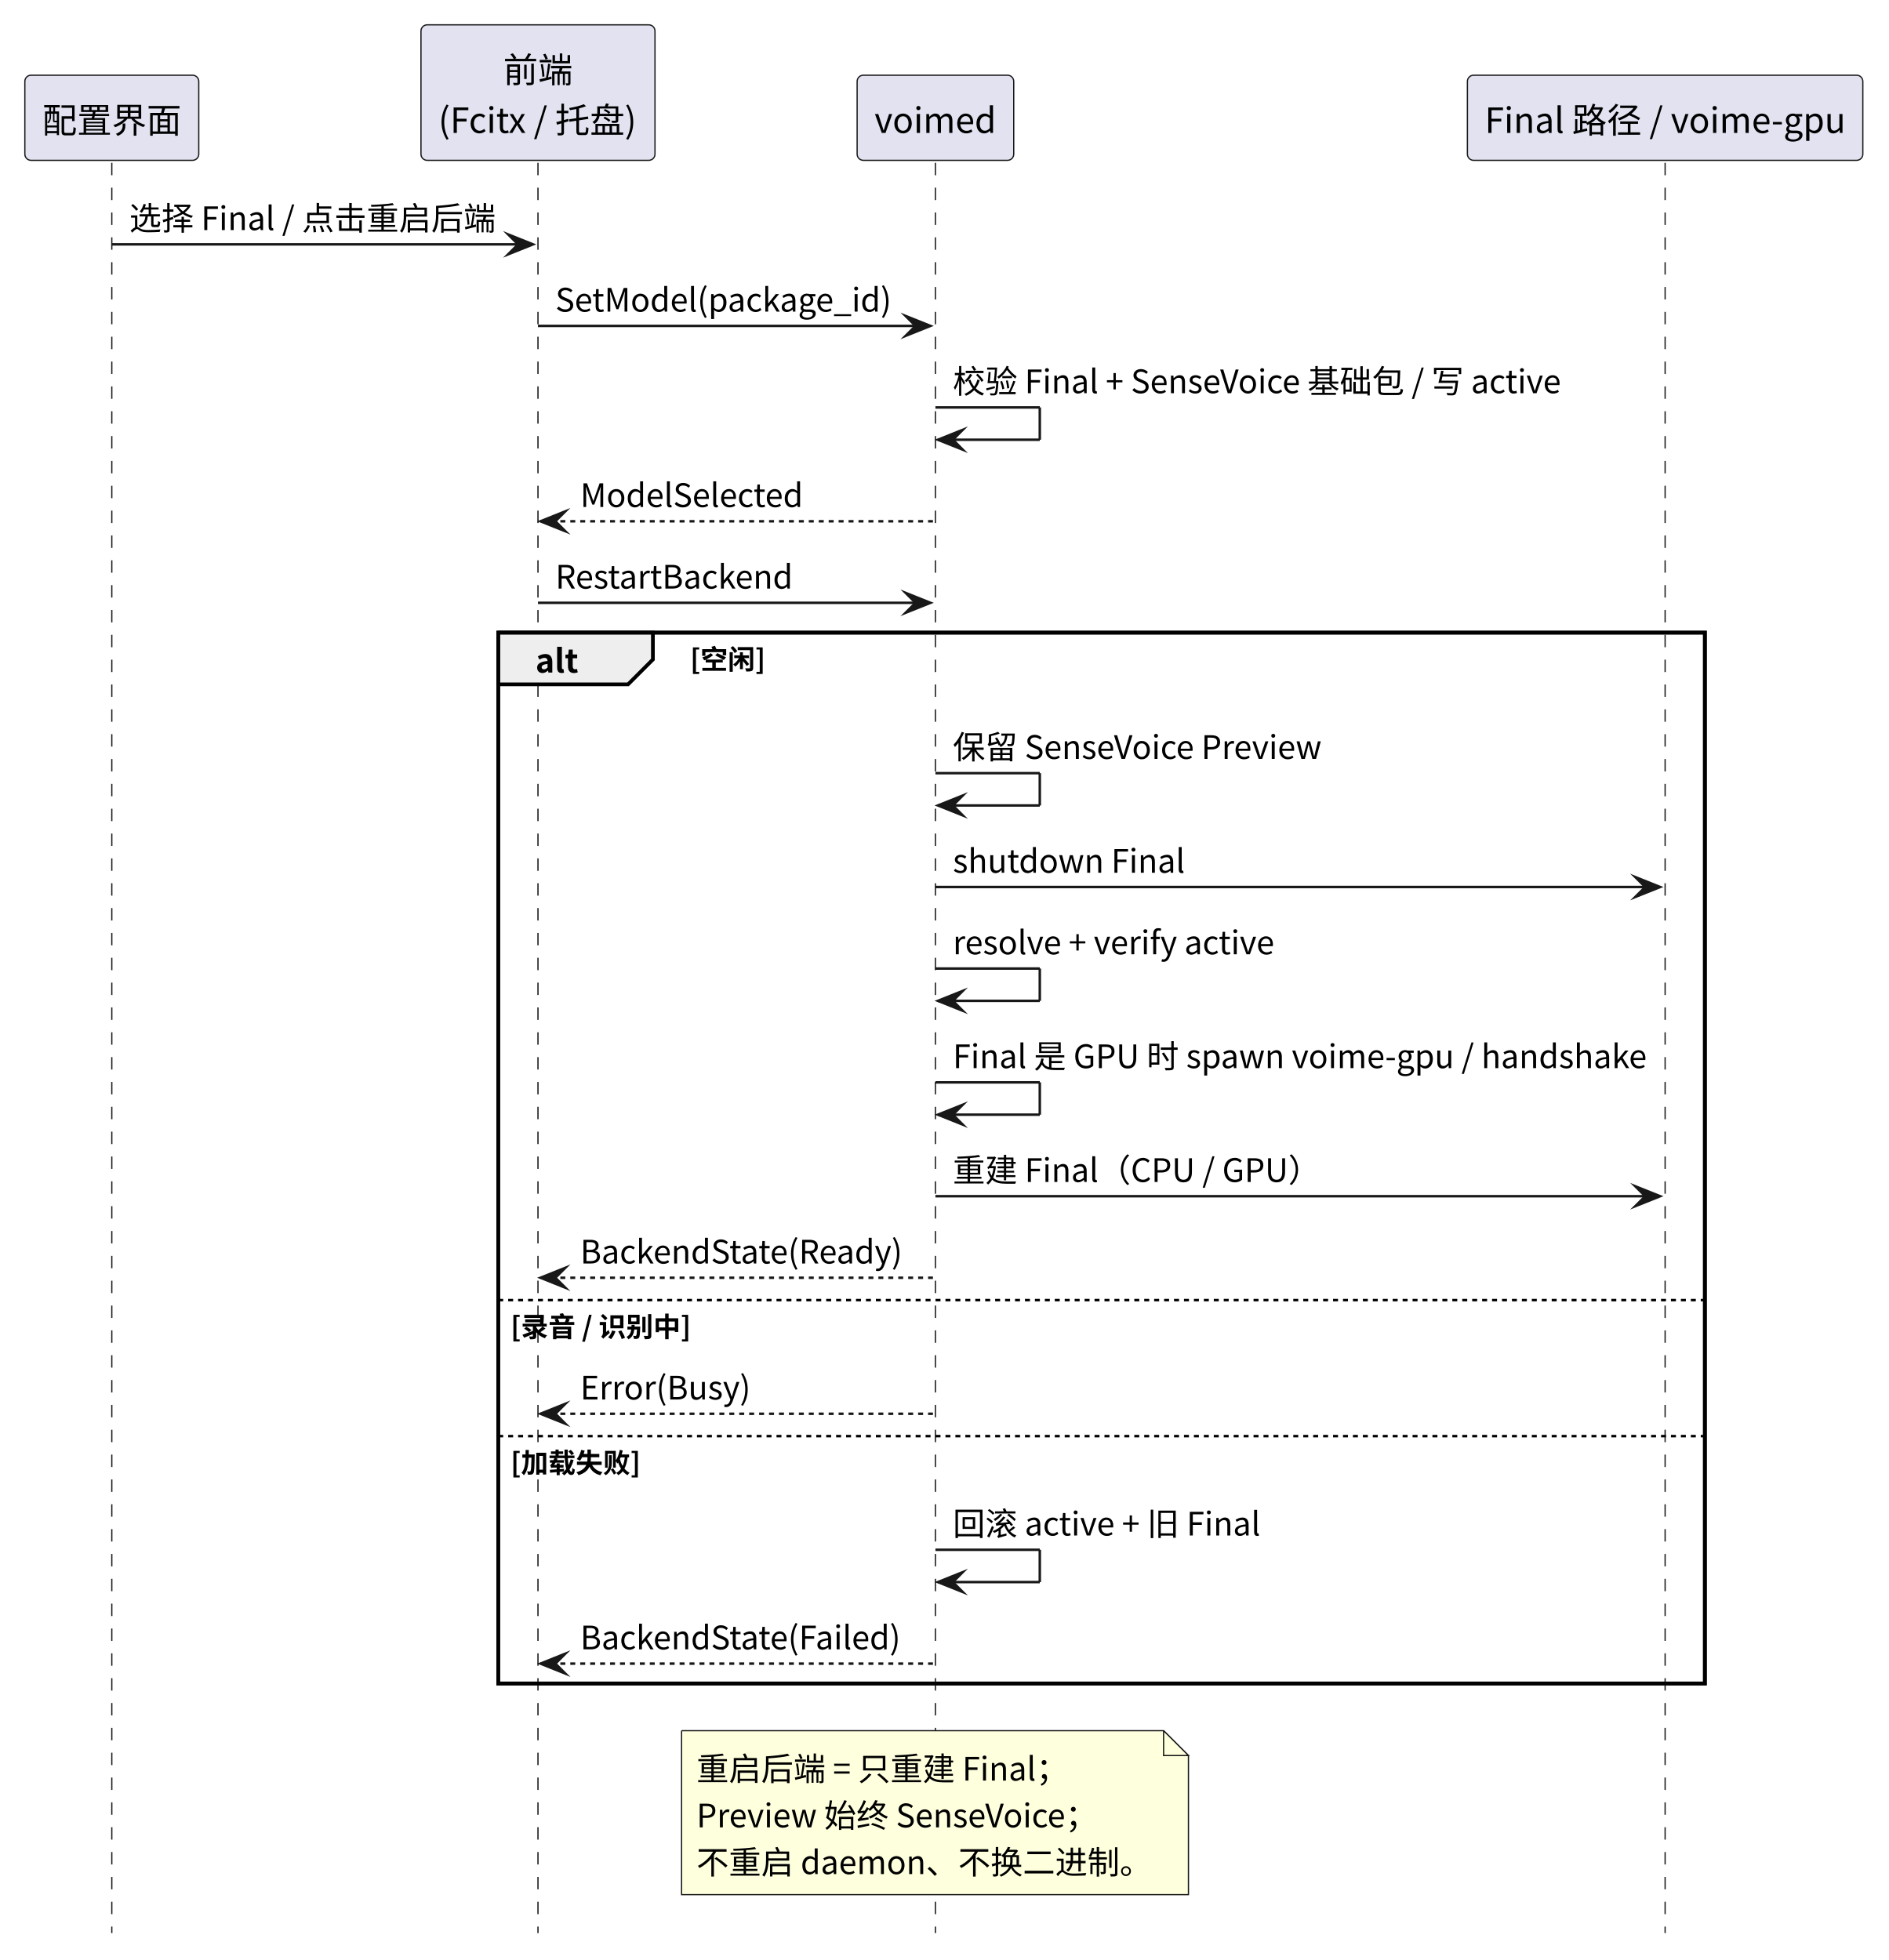
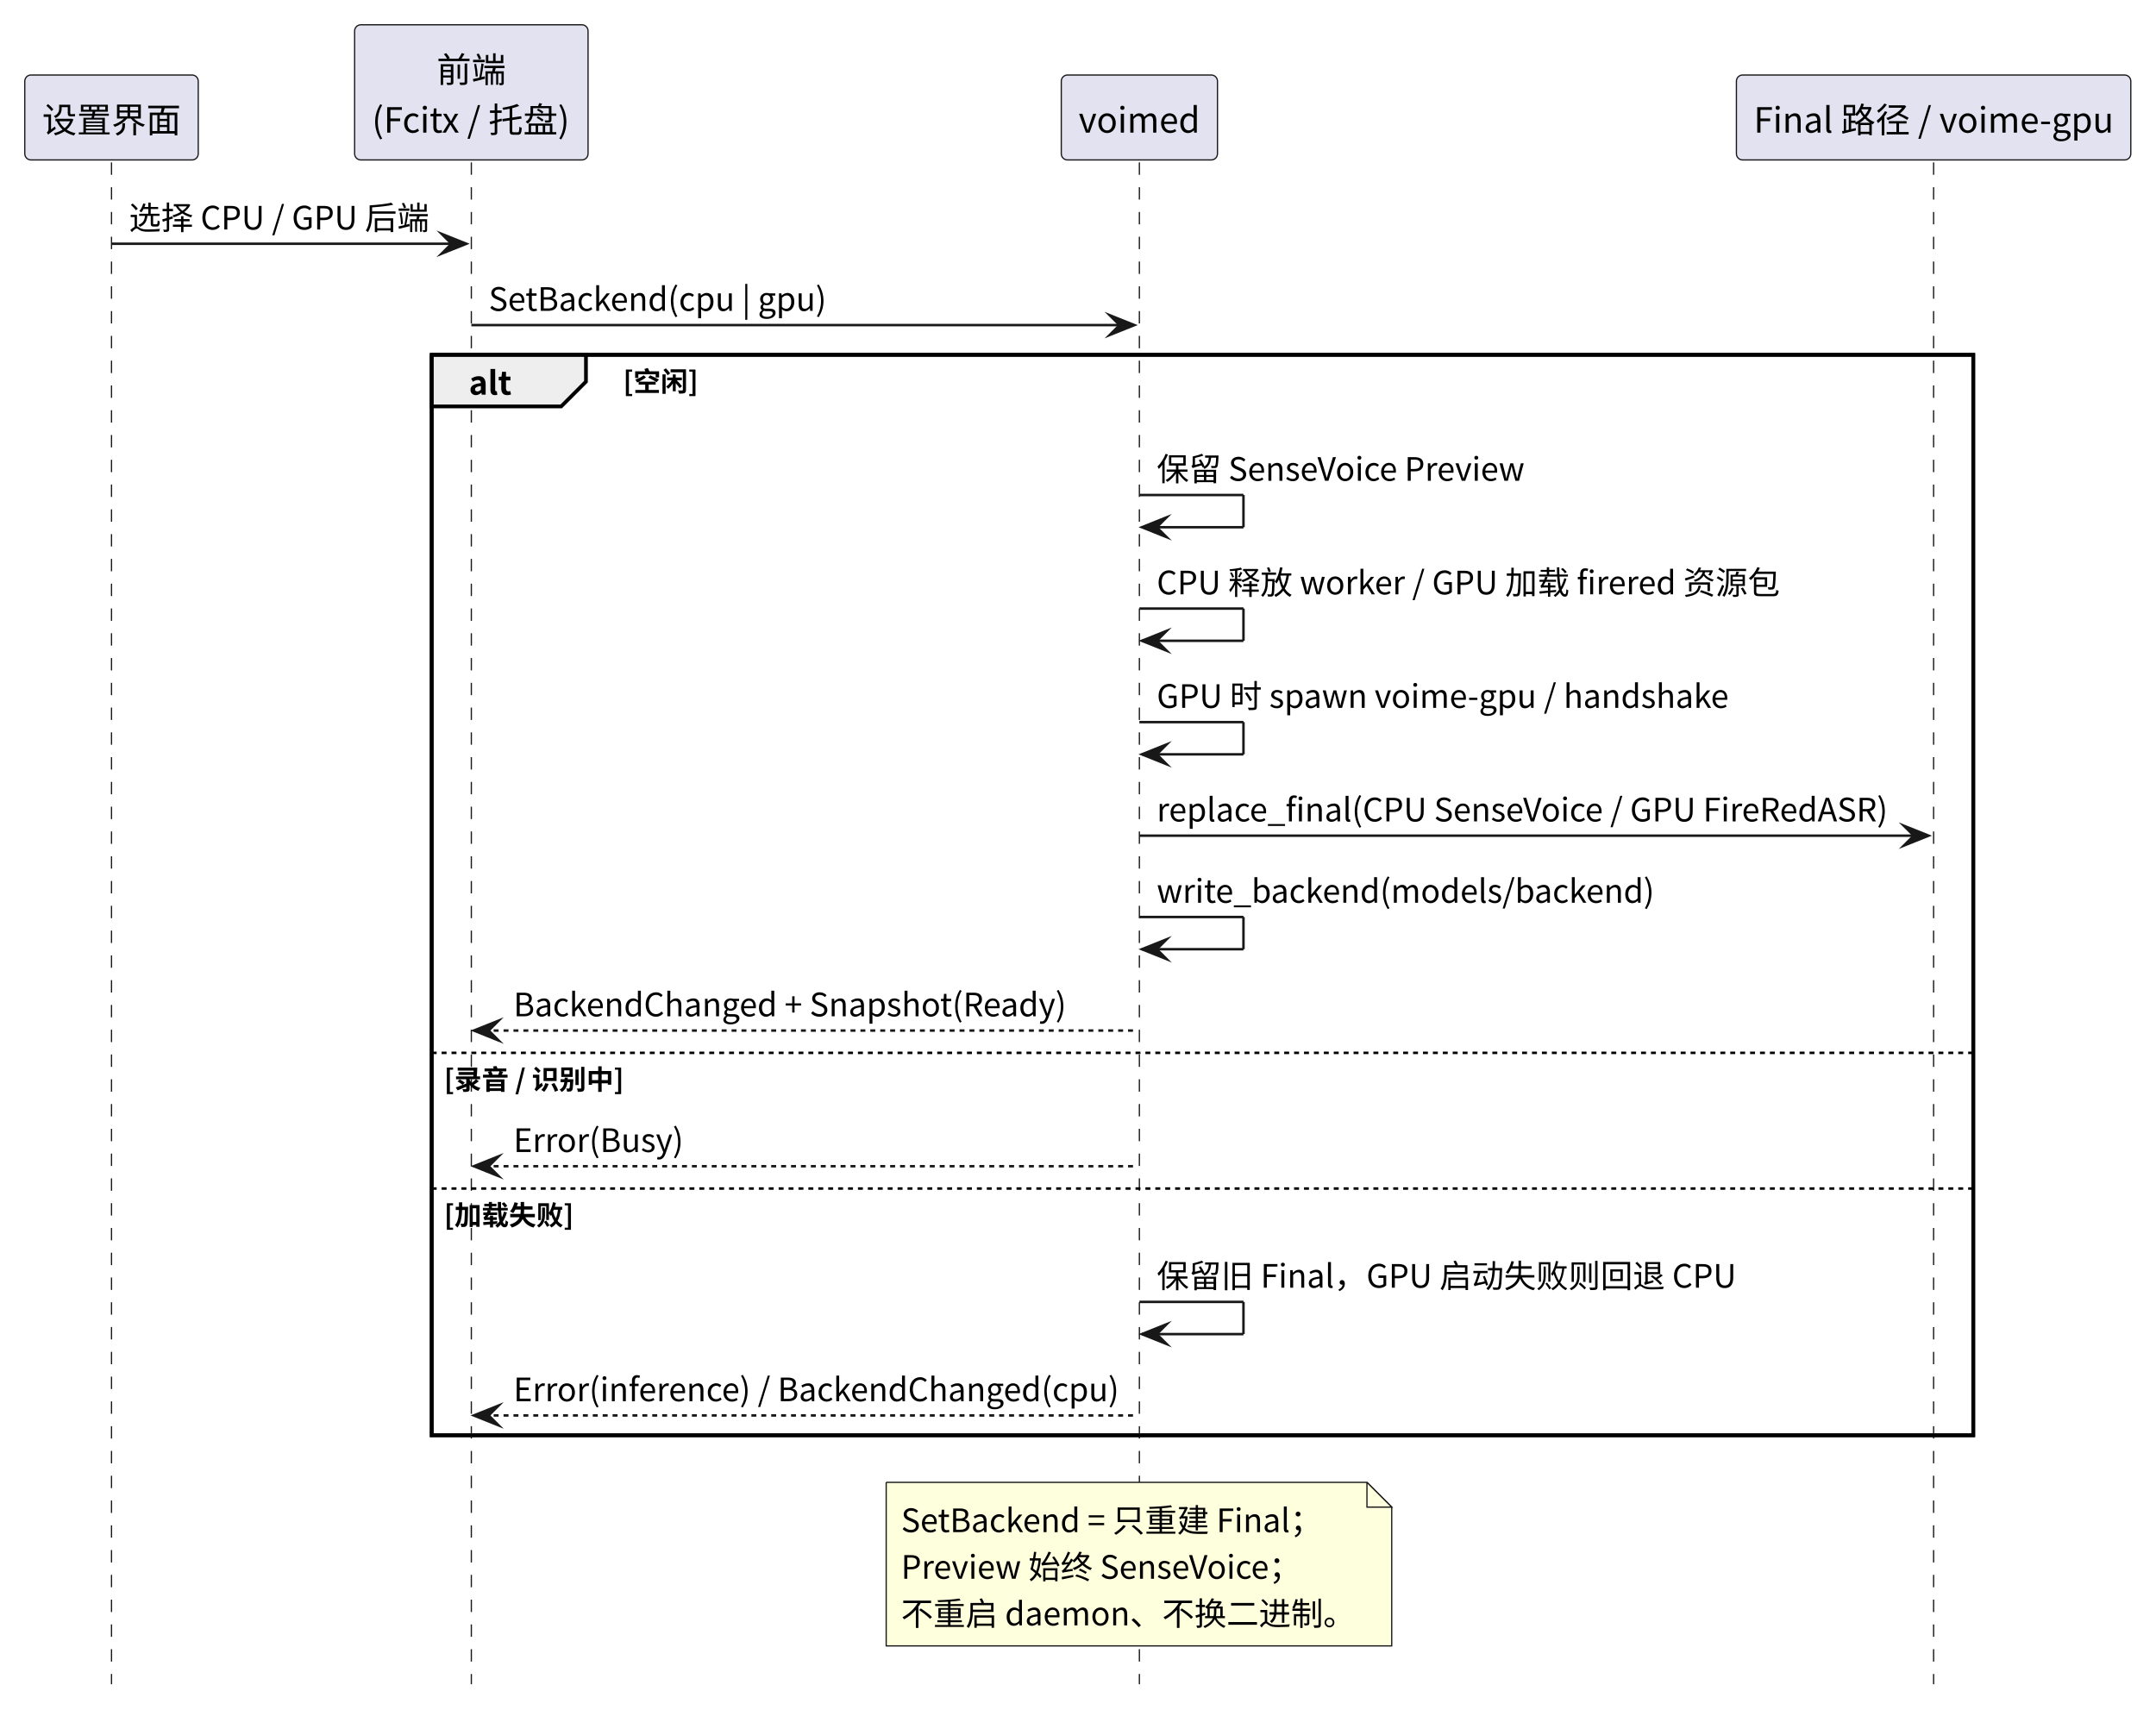
- <svg xmlns="http://www.w3.org/2000/svg" version="1.1" data-diagram-type="SEQUENCE" style="width:760px;height:789px;background:#FFFFFF;" width="760px" height="789px" viewBox="0 0 760 789" zoomAndPan="magnify" preserveAspectRatio="none" contentStyleType="text/css">
+ <svg xmlns="http://www.w3.org/2000/svg" version="1.1" data-diagram-type="SEQUENCE" style="width:870px;height:690px;background:#FFFFFF;" width="870px" height="690px" viewBox="0 0 870 690" zoomAndPan="magnify" preserveAspectRatio="none" contentStyleType="text/css">
  <defs />
  <g font-family="sans-serif" lengthAdjust="spacing">
-     <rect x="200.524" y="254.664" width="485.649" height="423.024" fill="none" style="stroke:#000;stroke-width:1.5;" />
+     <rect x="174.199" y="143.192" width="622.061" height="436.024" fill="none" style="stroke:#000;stroke-width:1.5;" />
    <g>
-       <rect x="41.5" y="65.544" width="8" height="712.616" fill="#000" fill-opacity="0" />
-       <line x1="45" y1="65.544" x2="45" y2="778.16" style="stroke:#181818;stroke-width:0.5;stroke-dasharray:5,5;" />
+       <rect x="41.5" y="65.544" width="8" height="614.144" fill="#000" fill-opacity="0" />
+       <line x1="45" y1="65.544" x2="45" y2="679.688" style="stroke:#181818;stroke-width:0.5;stroke-dasharray:5,5;" />
    </g>
    <g>
-       <rect x="213.024" y="65.544" width="8" height="712.616" fill="#000" fill-opacity="0" />
-       <line x1="216.524" y1="65.544" x2="216.524" y2="778.16" style="stroke:#181818;stroke-width:0.5;stroke-dasharray:5,5;" />
+       <rect x="186.699" y="65.544" width="8" height="614.144" fill="#000" fill-opacity="0" />
+       <line x1="190.199" y1="65.544" x2="190.199" y2="679.688" style="stroke:#181818;stroke-width:0.5;stroke-dasharray:5,5;" />
    </g>
    <g>
-       <rect x="372.991" y="65.544" width="8" height="712.616" fill="#000" fill-opacity="0" />
-       <line x1="376.491" y1="65.544" x2="376.491" y2="778.16" style="stroke:#181818;stroke-width:0.5;stroke-dasharray:5,5;" />
+       <rect x="456.269" y="65.544" width="8" height="614.144" fill="#000" fill-opacity="0" />
+       <line x1="459.769" y1="65.544" x2="459.769" y2="679.688" style="stroke:#181818;stroke-width:0.5;stroke-dasharray:5,5;" />
    </g>
    <g>
-       <rect x="666.673" y="65.544" width="8" height="712.616" fill="#000" fill-opacity="0" />
-       <line x1="670.173" y1="65.544" x2="670.173" y2="778.16" style="stroke:#181818;stroke-width:0.5;stroke-dasharray:5,5;" />
+       <rect x="776.76" y="65.544" width="8" height="614.144" fill="#000" fill-opacity="0" />
+       <line x1="780.26" y1="65.544" x2="780.26" y2="679.688" style="stroke:#181818;stroke-width:0.5;stroke-dasharray:5,5;" />
    </g>
    <rect x="10" y="30.272" width="70" height="34.272" fill="#E2E2F0" style="stroke:#181818;stroke-width:0.5;" rx="2.5" ry="2.5" />
-     <text x="17" y="53.512" fill="#000" font-size="14" textLength="56" font-family="'Noto Sans CJK SC'">配置界面</text>
-     <rect x="169.428" y="10" width="94.192" height="54.544" fill="#E2E2F0" style="stroke:#181818;stroke-width:0.5;" rx="2.5" ry="2.5" />
-     <text x="202.524" y="33.24" fill="#000" font-size="14" textLength="28" font-family="'Noto Sans CJK SC'">前端</text>
-     <text x="176.428" y="53.512" fill="#000" font-size="14" textLength="80.192" font-family="'Noto Sans CJK SC'">(Fcitx / 托盘)</text>
-     <rect x="344.977" y="30.272" width="63.028" height="34.272" fill="#E2E2F0" style="stroke:#181818;stroke-width:0.5;" rx="2.5" ry="2.5" />
-     <text x="351.977" y="53.512" fill="#000" font-size="14" textLength="49.028" font-family="'Noto Sans CJK SC'">voimed</text>
-     <rect x="590.598" y="30.272" width="159.151" height="34.272" fill="#E2E2F0" style="stroke:#181818;stroke-width:0.5;" rx="2.5" ry="2.5" />
-     <text x="597.598" y="53.512" fill="#000" font-size="14" textLength="145.151" font-family="'Noto Sans CJK SC'">Final 路径 / voime-gpu</text>
-     <polygon points="204.524,94.368,214.524,98.368,204.524,102.368,208.524,98.368" fill="#181818" style="stroke:#181818;stroke-width:1;stroke-linejoin:miter;stroke-miterlimit:10;" />
-     <line x1="45" y1="98.368" x2="210.524" y2="98.368" style="stroke:#181818;stroke-width:1;" />
-     <text x="52" y="92.624" fill="#000" font-size="13" textLength="147.524" font-family="'Noto Sans CJK SC'">选择 Final / 点击重启后端</text>
-     <polygon points="364.491,127.192,374.491,131.192,364.491,135.192,368.491,131.192" fill="#181818" style="stroke:#181818;stroke-width:1;stroke-linejoin:miter;stroke-miterlimit:10;" />
-     <line x1="216.524" y1="131.192" x2="370.491" y2="131.192" style="stroke:#181818;stroke-width:1;" />
-     <text x="223.524" y="125.448" fill="#000" font-size="13" textLength="135.967" font-family="'Noto Sans CJK SC'">SetModel(package_id)</text>
-     <line x1="376.491" y1="164.016" x2="418.491" y2="164.016" style="stroke:#181818;stroke-width:1;" />
-     <line x1="418.491" y1="164.016" x2="418.491" y2="177.016" style="stroke:#181818;stroke-width:1;" />
-     <line x1="377.491" y1="177.016" x2="418.491" y2="177.016" style="stroke:#181818;stroke-width:1;" />
-     <polygon points="387.491,173.016,377.491,177.016,387.491,181.016,383.491,177.016" fill="#181818" style="stroke:#181818;stroke-width:1;stroke-linejoin:miter;stroke-miterlimit:10;" />
-     <text x="383.491" y="158.272" fill="#000" font-size="13" textLength="245.713" font-family="'Noto Sans CJK SC'">校验 Final + SenseVoice 基础包 / 写 active</text>
-     <polygon points="227.524,205.84,217.524,209.84,227.524,213.84,223.524,209.84" fill="#181818" style="stroke:#181818;stroke-width:1;stroke-linejoin:miter;stroke-miterlimit:10;" />
-     <line x1="221.524" y1="209.84" x2="375.491" y2="209.84" style="stroke:#181818;stroke-width:1;stroke-dasharray:2,2;" />
-     <text x="233.524" y="204.096" fill="#000" font-size="13" textLength="90.025" font-family="'Noto Sans CJK SC'">ModelSelected</text>
-     <polygon points="364.491,238.664,374.491,242.664,364.491,246.664,368.491,242.664" fill="#181818" style="stroke:#181818;stroke-width:1;stroke-linejoin:miter;stroke-miterlimit:10;" />
-     <line x1="216.524" y1="242.664" x2="370.491" y2="242.664" style="stroke:#181818;stroke-width:1;" />
-     <text x="223.524" y="236.92" fill="#000" font-size="13" textLength="96.564" font-family="'Noto Sans CJK SC'">RestartBackend</text>
-     <path d="M200.524,254.664 L262.775,254.664 L262.775,265.488 L252.775,275.488 L200.524,275.488 L200.524,254.664" style="stroke:#000;stroke-width:1.5;" fill="#EEE" />
-     <rect x="200.524" y="254.664" width="485.649" height="423.024" fill="none" style="stroke:#000;stroke-width:1.5;" />
-     <text x="215.524" y="270.744" fill="#000" font-size="13" textLength="17.251" font-weight="700" font-family="'Noto Sans CJK SC'">alt</text>
-     <text x="277.775" y="269.424" fill="#000" font-size="11" textLength="30.316" font-weight="700" font-family="'Noto Sans CJK SC'">[空闲]</text>
-     <line x1="376.491" y1="311.24" x2="418.491" y2="311.24" style="stroke:#181818;stroke-width:1;" />
-     <line x1="418.491" y1="311.24" x2="418.491" y2="324.24" style="stroke:#181818;stroke-width:1;" />
-     <line x1="377.491" y1="324.24" x2="418.491" y2="324.24" style="stroke:#181818;stroke-width:1;" />
-     <polygon points="387.491,320.24,377.491,324.24,387.491,328.24,383.491,324.24" fill="#181818" style="stroke:#181818;stroke-width:1;stroke-linejoin:miter;stroke-miterlimit:10;" />
-     <text x="383.491" y="305.496" fill="#000" font-size="13" textLength="149.201" font-family="'Noto Sans CJK SC'">保留 SenseVoice Preview</text>
-     <polygon points="658.173,353.064,668.173,357.064,658.173,361.064,662.173,357.064" fill="#181818" style="stroke:#181818;stroke-width:1;stroke-linejoin:miter;stroke-miterlimit:10;" />
-     <line x1="376.491" y1="357.064" x2="664.173" y2="357.064" style="stroke:#181818;stroke-width:1;" />
-     <text x="383.491" y="351.32" fill="#000" font-size="13" textLength="93.665" font-family="'Noto Sans CJK SC'">shutdown Final</text>
-     <line x1="376.491" y1="389.888" x2="418.491" y2="389.888" style="stroke:#181818;stroke-width:1;" />
-     <line x1="418.491" y1="389.888" x2="418.491" y2="402.888" style="stroke:#181818;stroke-width:1;" />
-     <line x1="377.491" y1="402.888" x2="418.491" y2="402.888" style="stroke:#181818;stroke-width:1;" />
-     <polygon points="387.491,398.888,377.491,402.888,387.491,406.888,383.491,402.888" fill="#181818" style="stroke:#181818;stroke-width:1;stroke-linejoin:miter;stroke-miterlimit:10;" />
-     <text x="383.491" y="384.144" fill="#000" font-size="13" textLength="129.818" font-family="'Noto Sans CJK SC'">resolve + verify active</text>
-     <line x1="376.491" y1="435.712" x2="418.491" y2="435.712" style="stroke:#181818;stroke-width:1;" />
-     <line x1="418.491" y1="435.712" x2="418.491" y2="448.712" style="stroke:#181818;stroke-width:1;" />
-     <line x1="377.491" y1="448.712" x2="418.491" y2="448.712" style="stroke:#181818;stroke-width:1;" />
-     <polygon points="387.491,444.712,377.491,448.712,387.491,452.712,383.491,448.712" fill="#181818" style="stroke:#181818;stroke-width:1;stroke-linejoin:miter;stroke-miterlimit:10;" />
-     <text x="383.491" y="429.968" fill="#000" font-size="13" textLength="279.682" font-family="'Noto Sans CJK SC'">Final 是 GPU 时 spawn voime-gpu / handshake</text>
-     <polygon points="658.173,477.536,668.173,481.536,658.173,485.536,662.173,481.536" fill="#181818" style="stroke:#181818;stroke-width:1;stroke-linejoin:miter;stroke-miterlimit:10;" />
-     <line x1="376.491" y1="481.536" x2="664.173" y2="481.536" style="stroke:#181818;stroke-width:1;" />
-     <text x="383.491" y="475.792" fill="#000" font-size="13" textLength="147.979" font-family="'Noto Sans CJK SC'">重建 Final（CPU / GPU）</text>
-     <polygon points="227.524,510.36,217.524,514.36,227.524,518.36,223.524,514.36" fill="#181818" style="stroke:#181818;stroke-width:1;stroke-linejoin:miter;stroke-miterlimit:10;" />
-     <line x1="221.524" y1="514.36" x2="375.491" y2="514.36" style="stroke:#181818;stroke-width:1;stroke-dasharray:2,2;" />
-     <text x="233.524" y="508.616" fill="#000" font-size="13" textLength="131.326" font-family="'Noto Sans CJK SC'">BackendState(Ready)</text>
-     <line x1="200.524" y1="523.36" x2="686.173" y2="523.36" style="stroke:#000;stroke-width:1;stroke-dasharray:2,2;" />
-     <text x="205.524" y="538.12" fill="#000" font-size="11" textLength="72.566" font-weight="700" font-family="'Noto Sans CJK SC'">[录音 / 识别中]</text>
-     <polygon points="227.524,565.112,217.524,569.112,227.524,573.112,223.524,569.112" fill="#181818" style="stroke:#181818;stroke-width:1;stroke-linejoin:miter;stroke-miterlimit:10;" />
-     <line x1="221.524" y1="569.112" x2="375.491" y2="569.112" style="stroke:#181818;stroke-width:1;stroke-dasharray:2,2;" />
-     <text x="233.524" y="563.368" fill="#000" font-size="13" textLength="68.744" font-family="'Noto Sans CJK SC'">Error(Busy)</text>
-     <line x1="200.524" y1="578.112" x2="686.173" y2="578.112" style="stroke:#000;stroke-width:1;stroke-dasharray:2,2;" />
-     <text x="205.524" y="592.872" fill="#000" font-size="11" textLength="52.316" font-weight="700" font-family="'Noto Sans CJK SC'">[加载失败]</text>
-     <line x1="376.491" y1="623.864" x2="418.491" y2="623.864" style="stroke:#181818;stroke-width:1;" />
-     <line x1="418.491" y1="623.864" x2="418.491" y2="636.864" style="stroke:#181818;stroke-width:1;" />
-     <line x1="377.491" y1="636.864" x2="418.491" y2="636.864" style="stroke:#181818;stroke-width:1;" />
-     <polygon points="387.491,632.864,377.491,636.864,387.491,640.864,383.491,636.864" fill="#181818" style="stroke:#181818;stroke-width:1;stroke-linejoin:miter;stroke-miterlimit:10;" />
-     <text x="383.491" y="618.12" fill="#000" font-size="13" textLength="123.955" font-family="'Noto Sans CJK SC'">回滚 active + 旧 Final</text>
-     <polygon points="227.524,665.688,217.524,669.688,227.524,673.688,223.524,669.688" fill="#181818" style="stroke:#181818;stroke-width:1;stroke-linejoin:miter;stroke-miterlimit:10;" />
-     <line x1="221.524" y1="669.688" x2="375.491" y2="669.688" style="stroke:#181818;stroke-width:1;stroke-dasharray:2,2;" />
-     <text x="233.524" y="663.944" fill="#000" font-size="13" textLength="130.741" font-family="'Noto Sans CJK SC'">BackendState(Failed)</text>
-     <path d="M274.322,696.688 L274.322,762.688 L478.322,762.688 L478.322,706.688 L468.322,696.688 L274.322,696.688" style="stroke:#181818;stroke-width:0.5;" fill="#FEFFDD" />
-     <path d="M468.322,696.688 L468.322,706.688 L478.322,706.688 L468.322,696.688" style="stroke:#181818;stroke-width:0.5;" fill="#FEFFDD" />
-     <text x="280.322" y="716.768" fill="#000" font-size="13" textLength="149.643" font-family="'Noto Sans CJK SC'">重启后端 = 只重建 Final；</text>
-     <text x="280.322" y="735.592" fill="#000" font-size="13" textLength="162.201" font-family="'Noto Sans CJK SC'">Preview 始终 SenseVoice；</text>
-     <text x="280.322" y="754.416" fill="#000" font-size="13" textLength="183.339" font-family="'Noto Sans CJK SC'">不重启 daemon、不换二进制。</text>
+     <text x="17" y="53.512" fill="#000" font-size="14" textLength="56" font-family="'Noto Sans CJK SC'">设置界面</text>
+     <rect x="143.103" y="10" width="94.192" height="54.544" fill="#E2E2F0" style="stroke:#181818;stroke-width:0.5;" rx="2.5" ry="2.5" />
+     <text x="176.199" y="33.24" fill="#000" font-size="14" textLength="28" font-family="'Noto Sans CJK SC'">前端</text>
+     <text x="150.103" y="53.512" fill="#000" font-size="14" textLength="80.192" font-family="'Noto Sans CJK SC'">(Fcitx / 托盘)</text>
+     <rect x="428.255" y="30.272" width="63.028" height="34.272" fill="#E2E2F0" style="stroke:#181818;stroke-width:0.5;" rx="2.5" ry="2.5" />
+     <text x="435.255" y="53.512" fill="#000" font-size="14" textLength="49.028" font-family="'Noto Sans CJK SC'">voimed</text>
+     <rect x="700.685" y="30.272" width="159.151" height="34.272" fill="#E2E2F0" style="stroke:#181818;stroke-width:0.5;" rx="2.5" ry="2.5" />
+     <text x="707.685" y="53.512" fill="#000" font-size="14" textLength="145.151" font-family="'Noto Sans CJK SC'">Final 路径 / voime-gpu</text>
+     <polygon points="178.199,94.368,188.199,98.368,178.199,102.368,182.199,98.368" fill="#181818" style="stroke:#181818;stroke-width:1;stroke-linejoin:miter;stroke-miterlimit:10;" />
+     <line x1="45" y1="98.368" x2="184.199" y2="98.368" style="stroke:#181818;stroke-width:1;" />
+     <text x="52" y="92.624" fill="#000" font-size="13" textLength="121.199" font-family="'Noto Sans CJK SC'">选择 CPU / GPU 后端</text>
+     <polygon points="447.769,127.192,457.769,131.192,447.769,135.192,451.769,131.192" fill="#181818" style="stroke:#181818;stroke-width:1;stroke-linejoin:miter;stroke-miterlimit:10;" />
+     <line x1="190.199" y1="131.192" x2="453.769" y2="131.192" style="stroke:#181818;stroke-width:1;" />
+     <text x="197.199" y="125.448" fill="#000" font-size="13" textLength="136.695" font-family="'Noto Sans CJK SC'">SetBackend(cpu | gpu)</text>
+     <path d="M174.199,143.192 L236.45,143.192 L236.45,154.016 L226.45,164.016 L174.199,164.016 L174.199,143.192" style="stroke:#000;stroke-width:1.5;" fill="#EEE" />
+     <rect x="174.199" y="143.192" width="622.061" height="436.024" fill="none" style="stroke:#000;stroke-width:1.5;" />
+     <text x="189.199" y="159.272" fill="#000" font-size="13" textLength="17.251" font-weight="700" font-family="'Noto Sans CJK SC'">alt</text>
+     <text x="251.45" y="157.952" fill="#000" font-size="11" textLength="30.316" font-weight="700" font-family="'Noto Sans CJK SC'">[空闲]</text>
+     <line x1="459.769" y1="199.768" x2="501.769" y2="199.768" style="stroke:#181818;stroke-width:1;" />
+     <line x1="501.769" y1="199.768" x2="501.769" y2="212.768" style="stroke:#181818;stroke-width:1;" />
+     <line x1="460.769" y1="212.768" x2="501.769" y2="212.768" style="stroke:#181818;stroke-width:1;" />
+     <polygon points="470.769,208.768,460.769,212.768,470.769,216.768,466.769,212.768" fill="#181818" style="stroke:#181818;stroke-width:1;stroke-linejoin:miter;stroke-miterlimit:10;" />
+     <text x="466.769" y="194.024" fill="#000" font-size="13" textLength="149.201" font-family="'Noto Sans CJK SC'">保留 SenseVoice Preview</text>
+     <line x1="459.769" y1="245.592" x2="501.769" y2="245.592" style="stroke:#181818;stroke-width:1;" />
+     <line x1="501.769" y1="245.592" x2="501.769" y2="258.592" style="stroke:#181818;stroke-width:1;" />
+     <line x1="460.769" y1="258.592" x2="501.769" y2="258.592" style="stroke:#181818;stroke-width:1;" />
+     <polygon points="470.769,254.592,460.769,258.592,470.769,262.592,466.769,258.592" fill="#181818" style="stroke:#181818;stroke-width:1;stroke-linejoin:miter;stroke-miterlimit:10;" />
+     <text x="466.769" y="239.848" fill="#000" font-size="13" textLength="252.057" font-family="'Noto Sans CJK SC'">CPU 释放 worker / GPU 加载 firered 资源包</text>
+     <line x1="459.769" y1="291.416" x2="501.769" y2="291.416" style="stroke:#181818;stroke-width:1;" />
+     <line x1="501.769" y1="291.416" x2="501.769" y2="304.416" style="stroke:#181818;stroke-width:1;" />
+     <line x1="460.769" y1="304.416" x2="501.769" y2="304.416" style="stroke:#181818;stroke-width:1;" />
+     <polygon points="470.769,300.416,460.769,304.416,470.769,308.416,466.769,304.416" fill="#181818" style="stroke:#181818;stroke-width:1;stroke-linejoin:miter;stroke-miterlimit:10;" />
+     <text x="466.769" y="285.672" fill="#000" font-size="13" textLength="231.166" font-family="'Noto Sans CJK SC'">GPU 时 spawn voime-gpu / handshake</text>
+     <polygon points="768.26,333.24,778.26,337.24,768.26,341.24,772.26,337.24" fill="#181818" style="stroke:#181818;stroke-width:1;stroke-linejoin:miter;stroke-miterlimit:10;" />
+     <line x1="459.769" y1="337.24" x2="774.26" y2="337.24" style="stroke:#181818;stroke-width:1;" />
+     <text x="466.769" y="331.496" fill="#000" font-size="13" textLength="296.491" font-family="'Noto Sans CJK SC'">replace_final(CPU SenseVoice / GPU FireRedASR)</text>
+     <line x1="459.769" y1="370.064" x2="501.769" y2="370.064" style="stroke:#181818;stroke-width:1;" />
+     <line x1="501.769" y1="370.064" x2="501.769" y2="383.064" style="stroke:#181818;stroke-width:1;" />
+     <line x1="460.769" y1="383.064" x2="501.769" y2="383.064" style="stroke:#181818;stroke-width:1;" />
+     <polygon points="470.769,379.064,460.769,383.064,470.769,387.064,466.769,383.064" fill="#181818" style="stroke:#181818;stroke-width:1;stroke-linejoin:miter;stroke-miterlimit:10;" />
+     <text x="466.769" y="364.32" fill="#000" font-size="13" textLength="201.955" font-family="'Noto Sans CJK SC'">write_backend(models/backend)</text>
+     <polygon points="201.199,411.888,191.199,415.888,201.199,419.888,197.199,415.888" fill="#181818" style="stroke:#181818;stroke-width:1;stroke-linejoin:miter;stroke-miterlimit:10;" />
+     <line x1="195.199" y1="415.888" x2="458.769" y2="415.888" style="stroke:#181818;stroke-width:1;stroke-dasharray:2,2;" />
+     <text x="207.199" y="410.144" fill="#000" font-size="13" textLength="224.133" font-family="'Noto Sans CJK SC'">BackendChanged + Snapshot(Ready)</text>
+     <line x1="174.199" y1="424.888" x2="796.26" y2="424.888" style="stroke:#000;stroke-width:1;stroke-dasharray:2,2;" />
+     <text x="179.199" y="439.648" fill="#000" font-size="11" textLength="72.566" font-weight="700" font-family="'Noto Sans CJK SC'">[录音 / 识别中]</text>
+     <polygon points="201.199,466.64,191.199,470.64,201.199,474.64,197.199,470.64" fill="#181818" style="stroke:#181818;stroke-width:1;stroke-linejoin:miter;stroke-miterlimit:10;" />
+     <line x1="195.199" y1="470.64" x2="458.769" y2="470.64" style="stroke:#181818;stroke-width:1;stroke-dasharray:2,2;" />
+     <text x="207.199" y="464.896" fill="#000" font-size="13" textLength="68.744" font-family="'Noto Sans CJK SC'">Error(Busy)</text>
+     <line x1="174.199" y1="479.64" x2="796.26" y2="479.64" style="stroke:#000;stroke-width:1;stroke-dasharray:2,2;" />
+     <text x="179.199" y="494.4" fill="#000" font-size="11" textLength="52.316" font-weight="700" font-family="'Noto Sans CJK SC'">[加载失败]</text>
+     <line x1="459.769" y1="525.392" x2="501.769" y2="525.392" style="stroke:#181818;stroke-width:1;" />
+     <line x1="501.769" y1="525.392" x2="501.769" y2="538.392" style="stroke:#181818;stroke-width:1;" />
+     <line x1="460.769" y1="538.392" x2="501.769" y2="538.392" style="stroke:#181818;stroke-width:1;" />
+     <polygon points="470.769,534.392,460.769,538.392,470.769,542.392,466.769,538.392" fill="#181818" style="stroke:#181818;stroke-width:1;stroke-linejoin:miter;stroke-miterlimit:10;" />
+     <text x="466.769" y="519.648" fill="#000" font-size="13" textLength="233.883" font-family="'Noto Sans CJK SC'">保留旧 Final，GPU 启动失败则回退 CPU</text>
+     <polygon points="201.199,567.216,191.199,571.216,201.199,575.216,197.199,571.216" fill="#181818" style="stroke:#181818;stroke-width:1;stroke-linejoin:miter;stroke-miterlimit:10;" />
+     <line x1="195.199" y1="571.216" x2="458.769" y2="571.216" style="stroke:#181818;stroke-width:1;stroke-dasharray:2,2;" />
+     <text x="207.199" y="565.472" fill="#000" font-size="13" textLength="245.57" font-family="'Noto Sans CJK SC'">Error(inference) / BackendChanged(cpu)</text>
+     <path d="M357.6,598.216 L357.6,664.216 L561.6,664.216 L561.6,608.216 L551.6,598.216 L357.6,598.216" style="stroke:#181818;stroke-width:0.5;" fill="#FEFFDD" />
+     <path d="M551.6,598.216 L551.6,608.216 L561.6,608.216 L551.6,598.216" style="stroke:#181818;stroke-width:0.5;" fill="#FEFFDD" />
+     <text x="363.6" y="618.296" fill="#000" font-size="13" textLength="170.352" font-family="'Noto Sans CJK SC'">SetBackend = 只重建 Final；</text>
+     <text x="363.6" y="637.12" fill="#000" font-size="13" textLength="162.201" font-family="'Noto Sans CJK SC'">Preview 始终 SenseVoice；</text>
+     <text x="363.6" y="655.944" fill="#000" font-size="13" textLength="183.339" font-family="'Noto Sans CJK SC'">不重启 daemon、不换二进制。</text>
  </g>
</svg>
